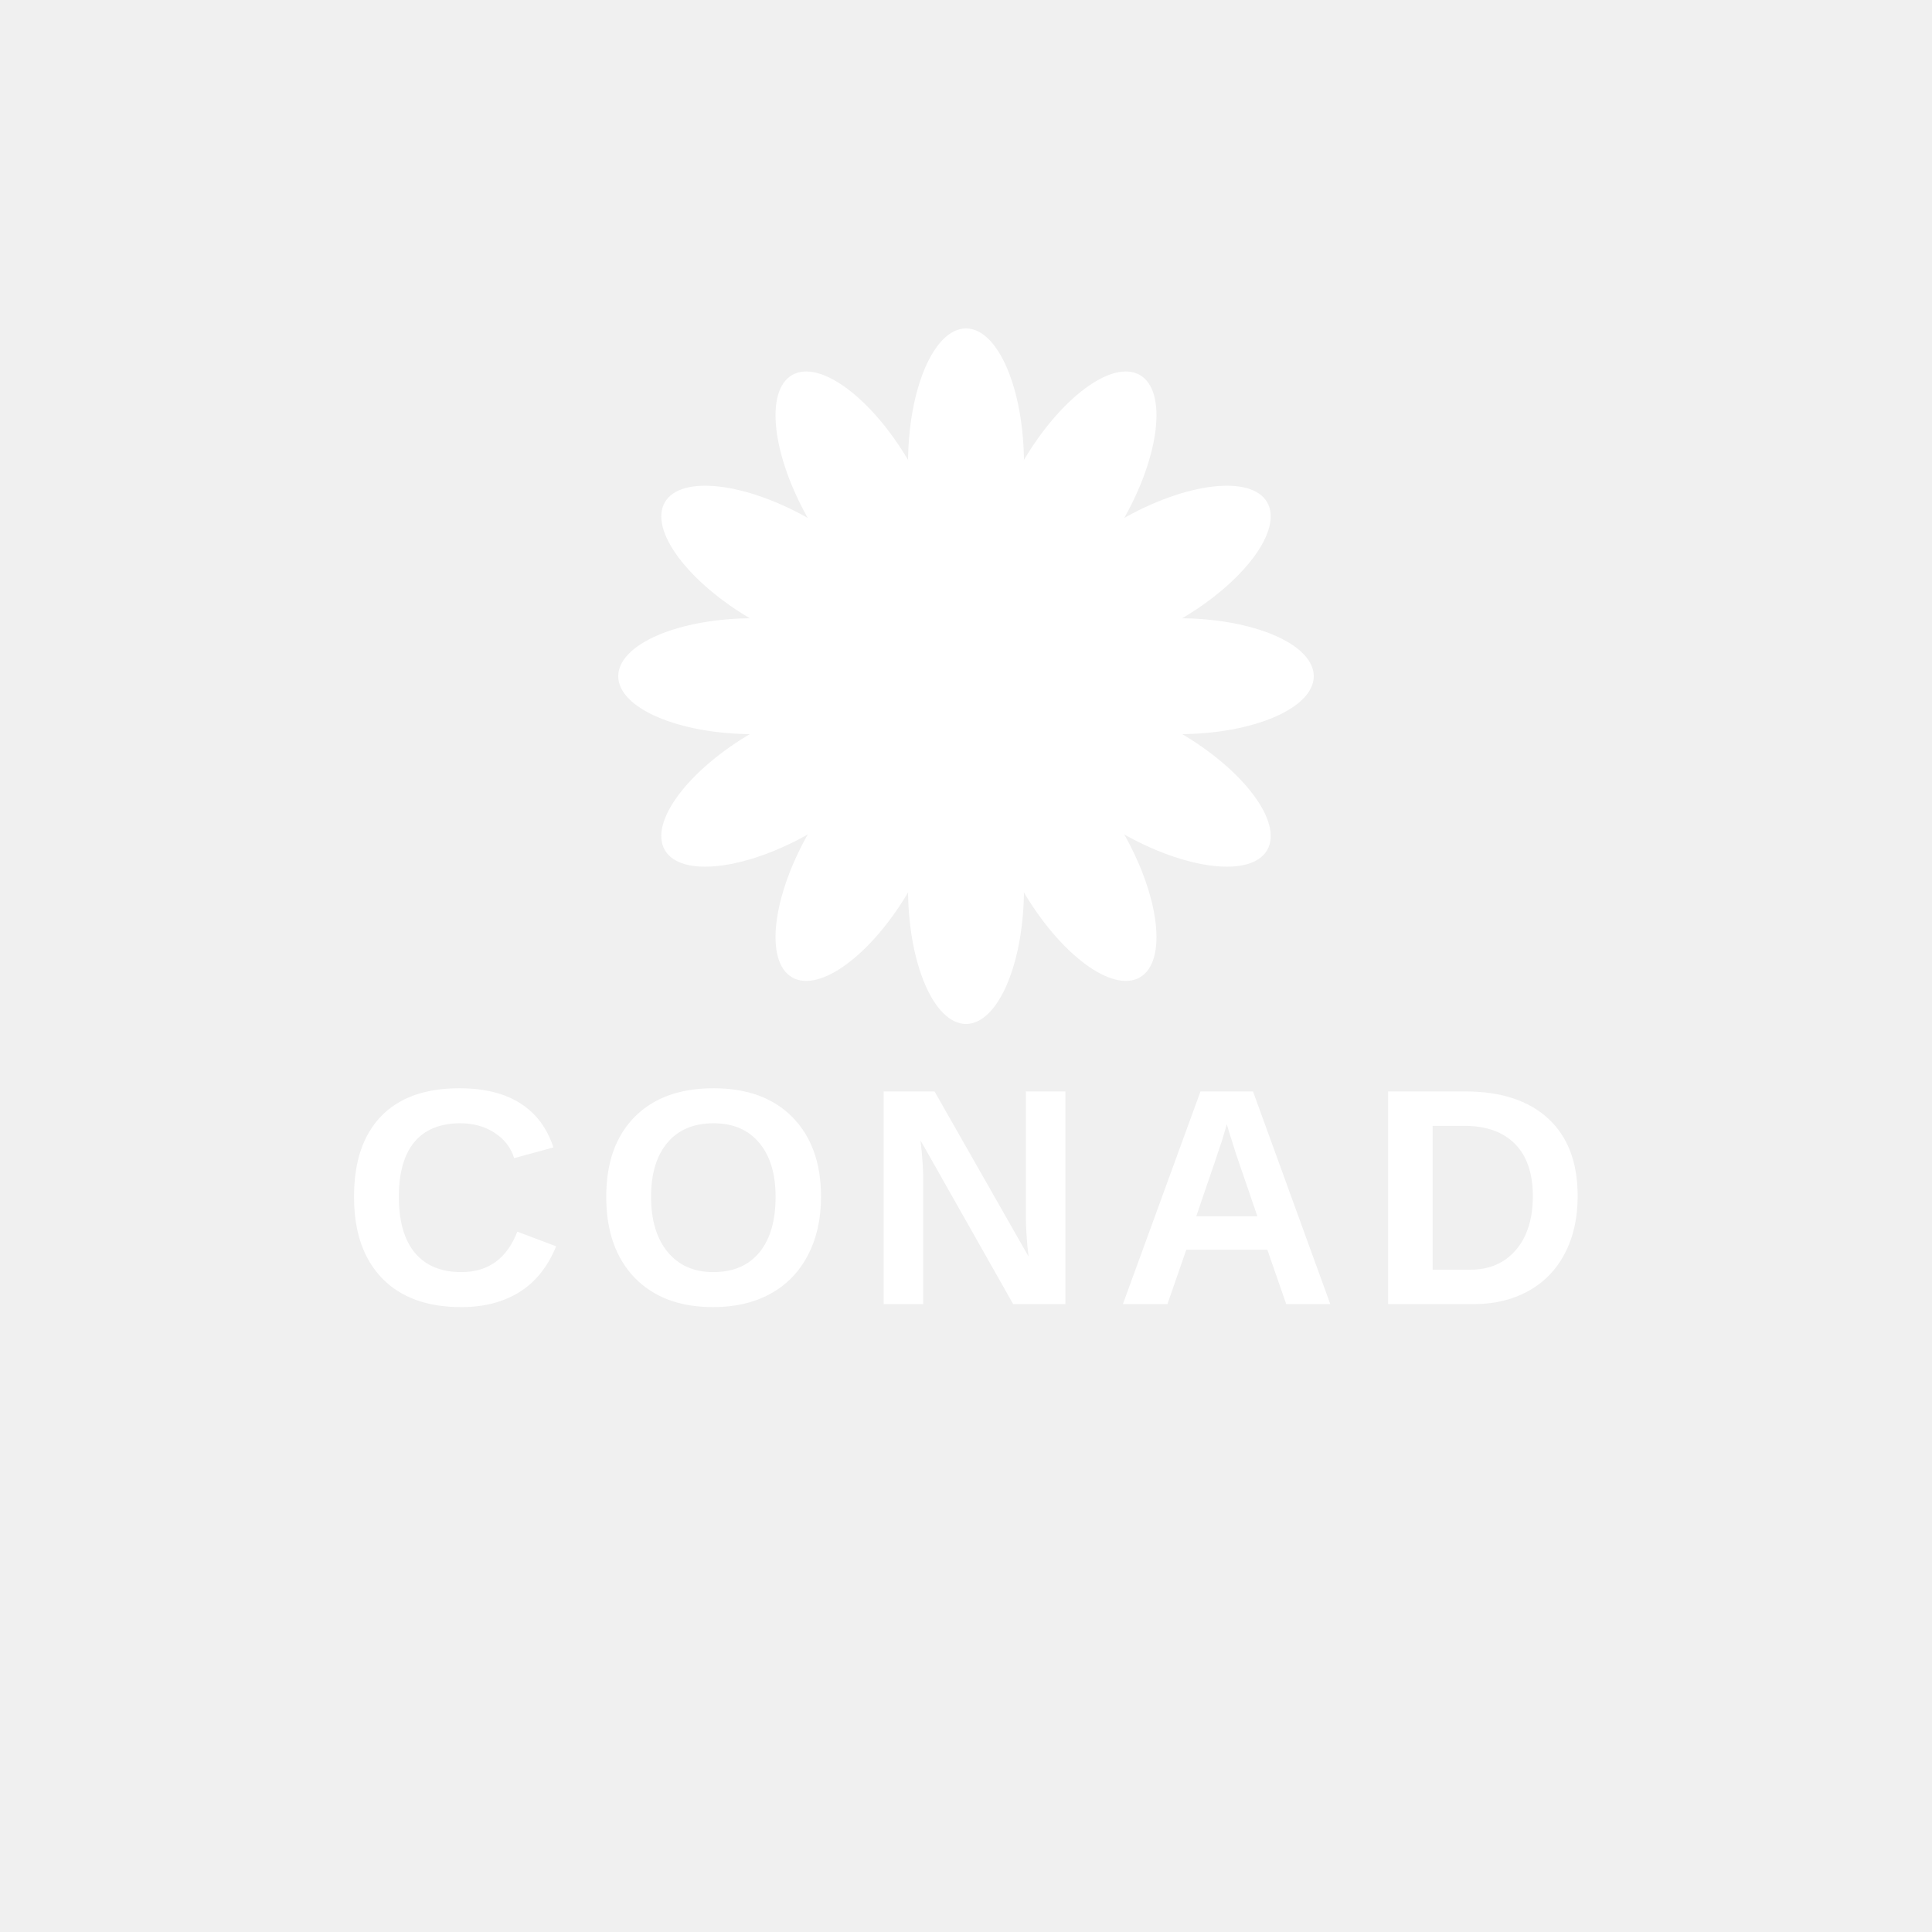
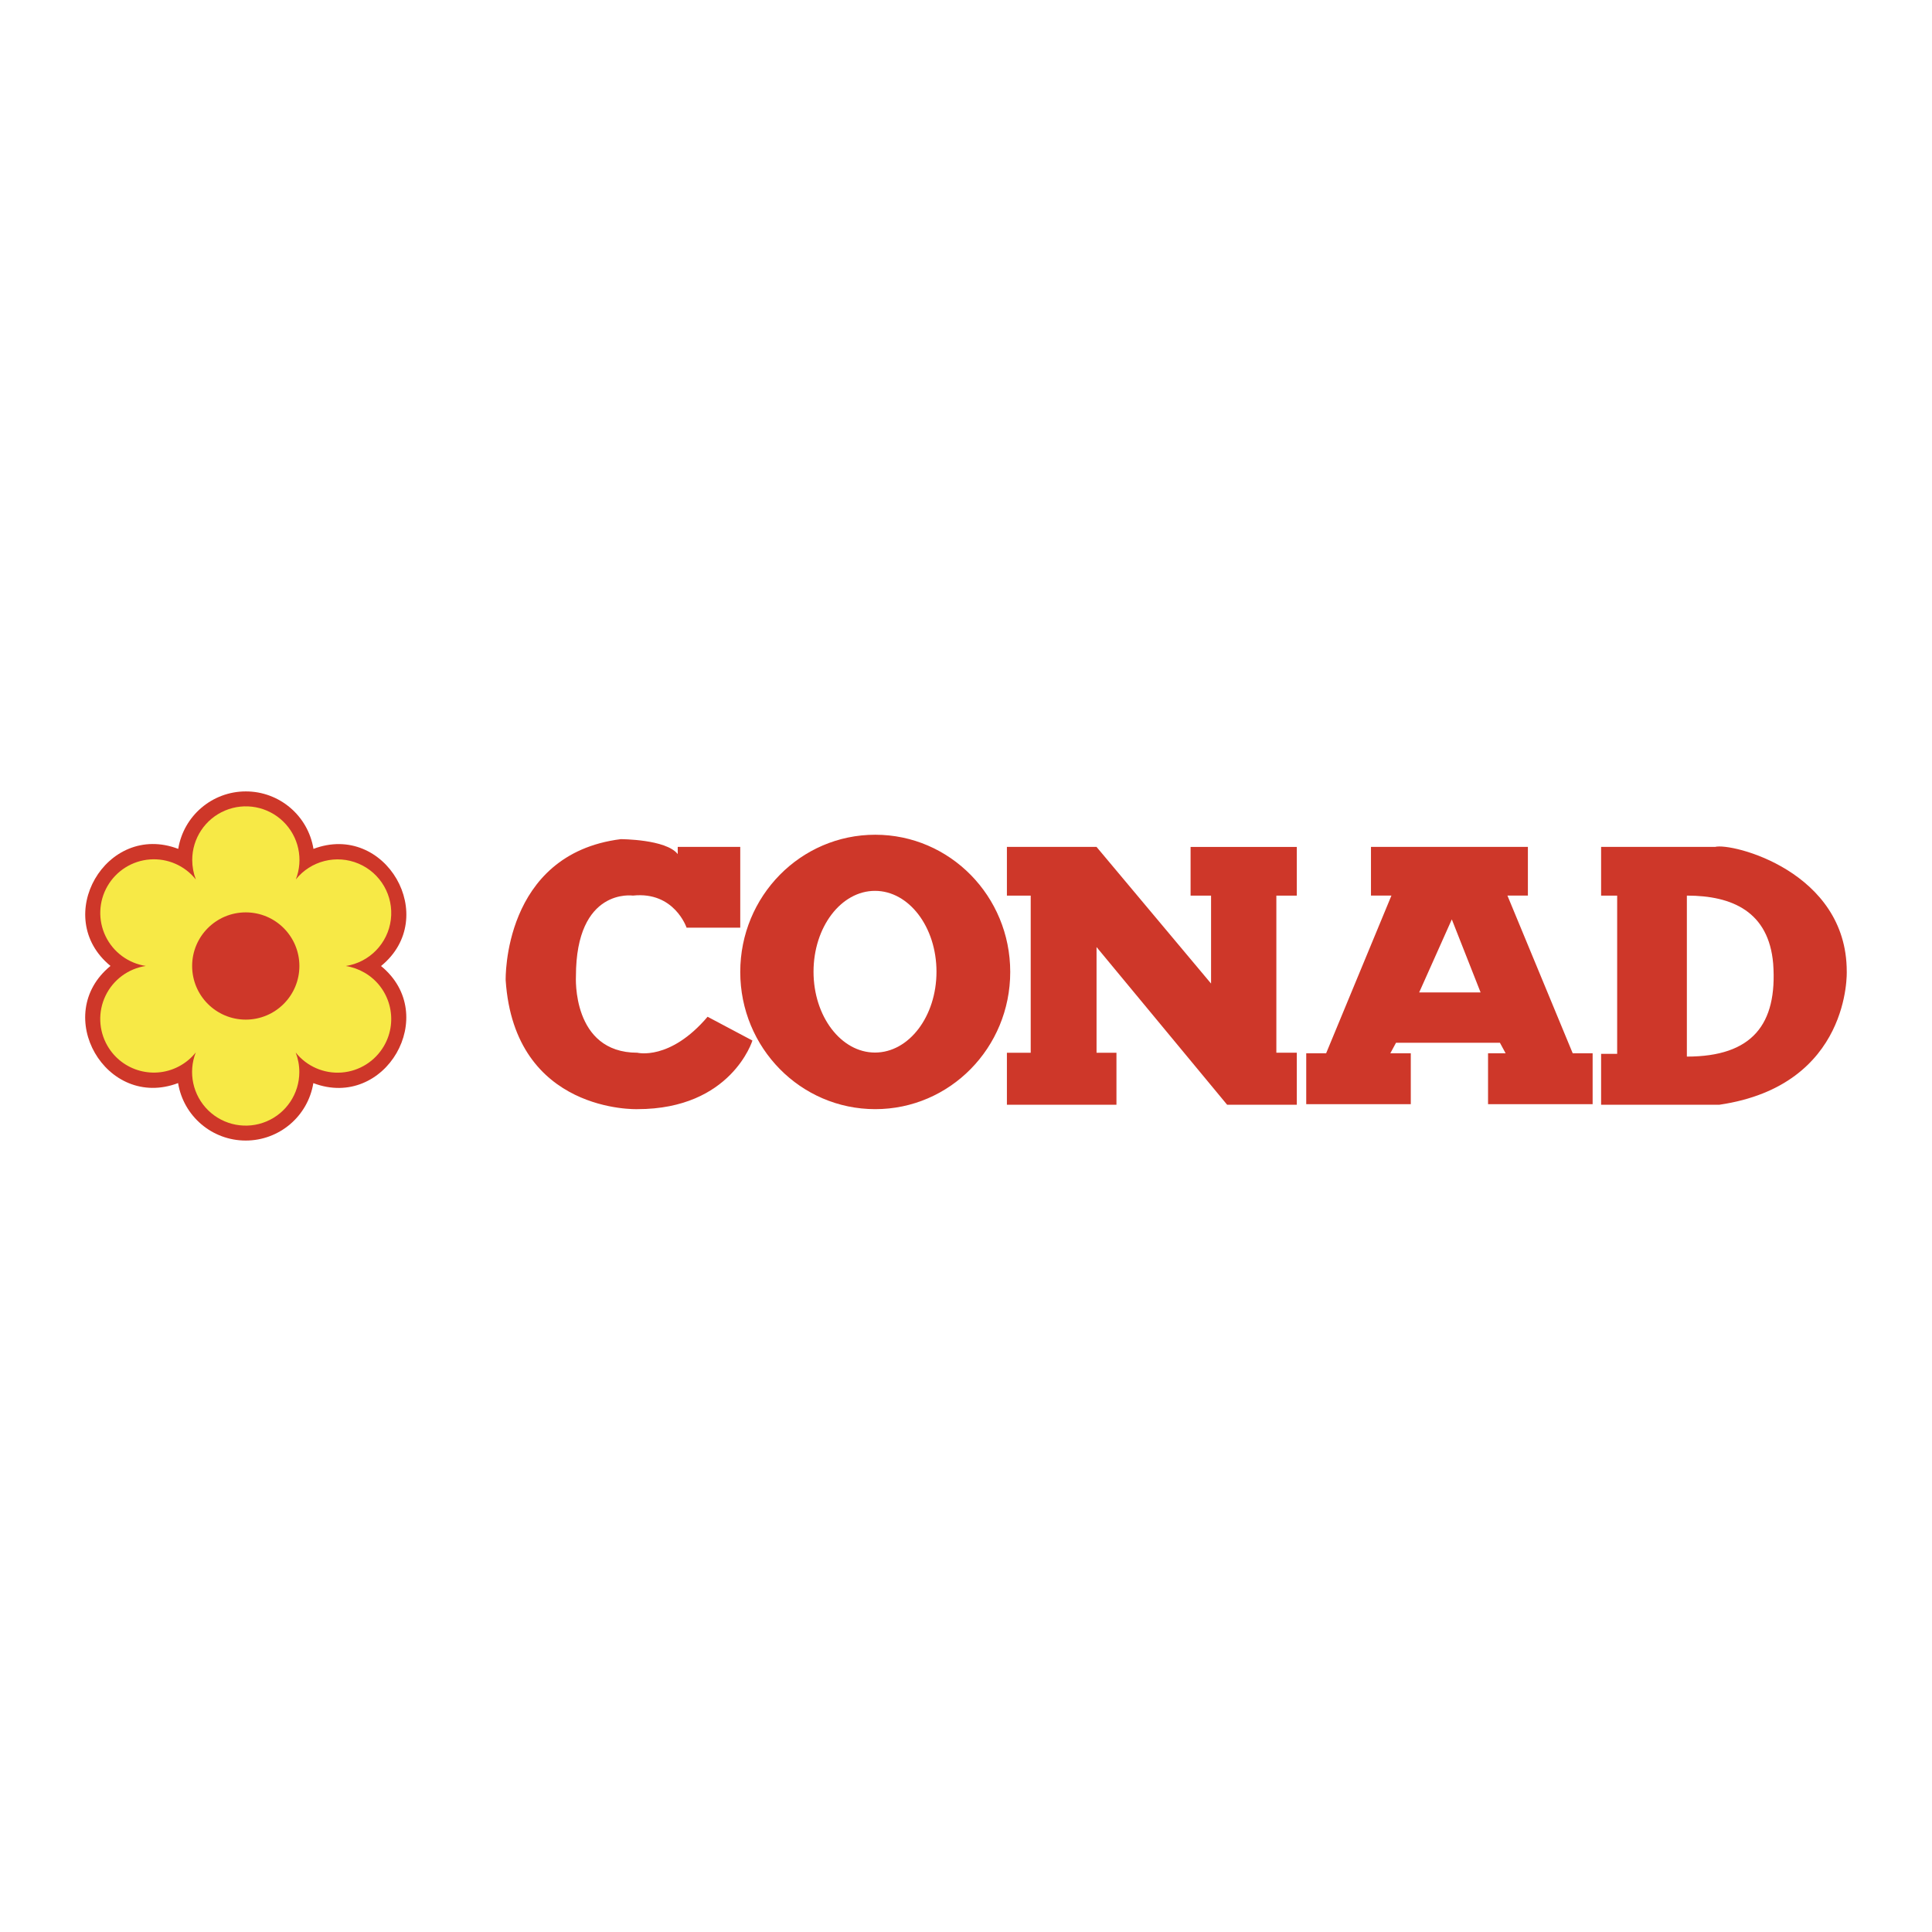
- <svg xmlns="http://www.w3.org/2000/svg" width="200" height="200" viewBox="0 0 200 200">
-   <g transform="translate(100, 70)">
-     <ellipse cx="0" cy="-22" rx="6" ry="14" fill="#FFFFFF" transform="rotate(0)" />
-     <ellipse cx="0" cy="-22" rx="6" ry="14" fill="#FFFFFF" transform="rotate(30)" />
-     <ellipse cx="0" cy="-22" rx="6" ry="14" fill="#FFFFFF" transform="rotate(60)" />
-     <ellipse cx="0" cy="-22" rx="6" ry="14" fill="#FFFFFF" transform="rotate(90)" />
-     <ellipse cx="0" cy="-22" rx="6" ry="14" fill="#FFFFFF" transform="rotate(120)" />
-     <ellipse cx="0" cy="-22" rx="6" ry="14" fill="#FFFFFF" transform="rotate(150)" />
-     <ellipse cx="0" cy="-22" rx="6" ry="14" fill="#FFFFFF" transform="rotate(180)" />
-     <ellipse cx="0" cy="-22" rx="6" ry="14" fill="#FFFFFF" transform="rotate(210)" />
-     <ellipse cx="0" cy="-22" rx="6" ry="14" fill="#FFFFFF" transform="rotate(240)" />
-     <ellipse cx="0" cy="-22" rx="6" ry="14" fill="#FFFFFF" transform="rotate(270)" />
-     <ellipse cx="0" cy="-22" rx="6" ry="14" fill="#FFFFFF" transform="rotate(300)" />
-     <ellipse cx="0" cy="-22" rx="6" ry="14" fill="#FFFFFF" transform="rotate(330)" />
-     <circle cx="0" cy="0" r="10" fill="#FFFFFF" />
+ <svg xmlns="http://www.w3.org/2000/svg" width="2500" height="2500" viewBox="0 0 192.756 192.756">
+   <g fill-rule="evenodd" clip-rule="evenodd">
+     <path fill="#fff" d="M0 0h192.756v192.756H0V0z" />
+     <path d="M152.438 84.496v4.857h-2.041l6.512 15.731h1.988v5.078h-10.434v-5.078h1.752l-.568-1.049h-10.365l-.568 1.049h2.041v5.078h-10.432v-5.078h1.986l6.514-15.731h-2.041v-4.857h15.656zm-7.59 7.231l2.871 7.286h-6.127l3.256-7.286zM100.459 84.496h8.943l11.426 13.634v-8.776h-2.043v-4.857h10.598v4.857h-2.041v15.677h2.041v5.188h-6.953l-13.027-15.73v10.543h1.986v5.188h-10.93v-5.188h2.375V89.354h-2.375v-4.858zM159.742 84.496h11.371c1.656-.441 13.137 2.429 13.137 12.419 0 0 .441 11.371-12.695 13.303h-11.812v-5.077h1.602V89.354h-1.602v-4.858h-.001zm8.557 4.858c4.525 0 8.168 1.601 8.611 6.789.439 6.072-2.098 9.273-8.611 9.273V89.354zM73.855 84.496v8.059H68.5s-1.215-3.643-5.354-3.202c0 0-5.685-.828-5.685 8.059 0 0-.441 7.618 6.127 7.618 0 0 3.256.827 7.009-3.588l4.472 2.373s-2.097 6.845-11.481 6.845c0 0-12.254.441-13.137-12.861 0 0-.331-12.585 11.48-14.076 0 0 4.527 0 5.686 1.49v-.717h6.238z" fill="#ce3729" />
+     <path d="M73.855 96.972c0-7.562 6.016-13.69 13.468-13.69 7.451 0 13.468 6.127 13.468 13.69 0 7.562-6.017 13.688-13.468 13.688-7.452 0-13.468-6.127-13.468-13.688zm7.311-.024c0-4.456 2.747-8.067 6.133-8.067 3.388 0 6.134 3.611 6.134 8.067 0 4.455-2.746 8.066-6.134 8.066-3.386.001-6.133-3.611-6.133-8.066zM17.768 108.059c-7.183 2.722-12.696-6.831-6.744-11.688-5.95-4.861-.422-14.416 6.758-11.679a6.836 6.836 0 0 1 13.493.001c7.182-2.72 12.693 6.835 6.741 11.688 5.947 4.859.426 14.41-6.754 11.682a6.835 6.835 0 0 1-6.747 5.73 6.833 6.833 0 0 1-6.747-5.734z" fill="#ce3729" />
+     <path d="M18.027 106.296a5.348 5.348 0 0 1-7.308-1.958 5.348 5.348 0 0 1 3.829-7.965 5.349 5.349 0 0 1-3.826-7.965 5.35 5.35 0 0 1 8.816-.663 5.468 5.468 0 0 1-.359-1.948 5.35 5.35 0 1 1 10.336 1.942 5.35 5.35 0 1 1 4.984 8.639 5.391 5.391 0 0 1 1.858.658 5.348 5.348 0 0 1 1.958 7.308 5.349 5.349 0 0 1-8.812.668c.232.604.361 1.26.361 1.946a5.35 5.35 0 1 1-10.33-1.959 5.31 5.31 0 0 1-1.507 1.297z" fill="#f7e946" />
+     <path d="M24.52 91.028a5.35 5.35 0 1 1 0 10.7 5.35 5.35 0 0 1 0-10.7z" fill="#ce3729" />
  </g>
-   <text x="100" y="135" font-family="Arial, Helvetica, sans-serif" font-size="32" font-weight="bold" fill="#FFFFFF" text-anchor="middle" letter-spacing="3">CONAD</text>
</svg>
